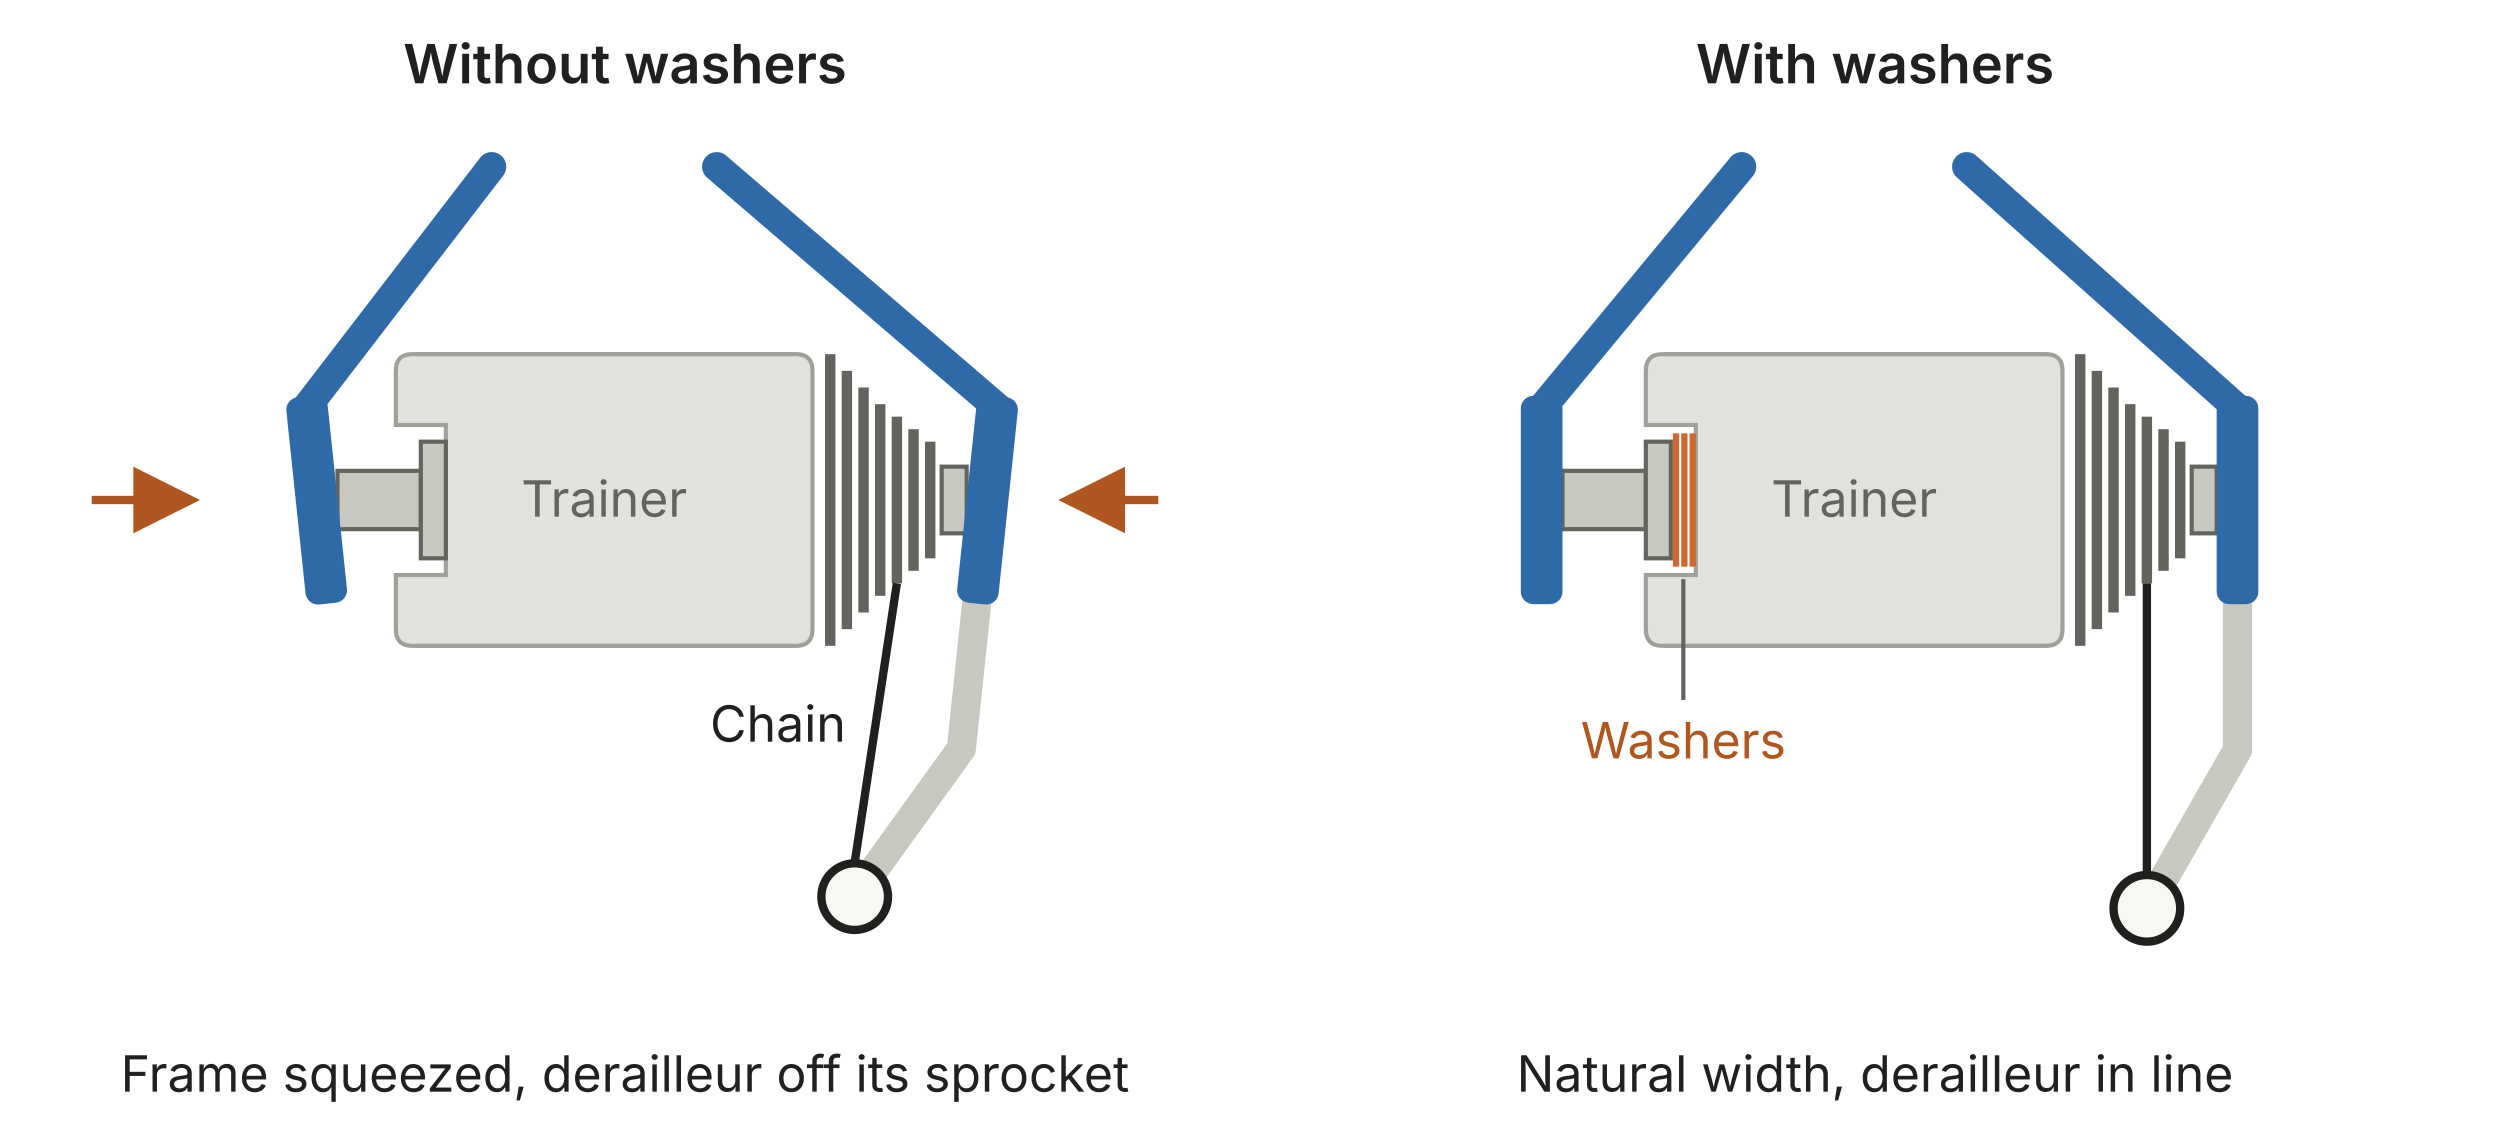
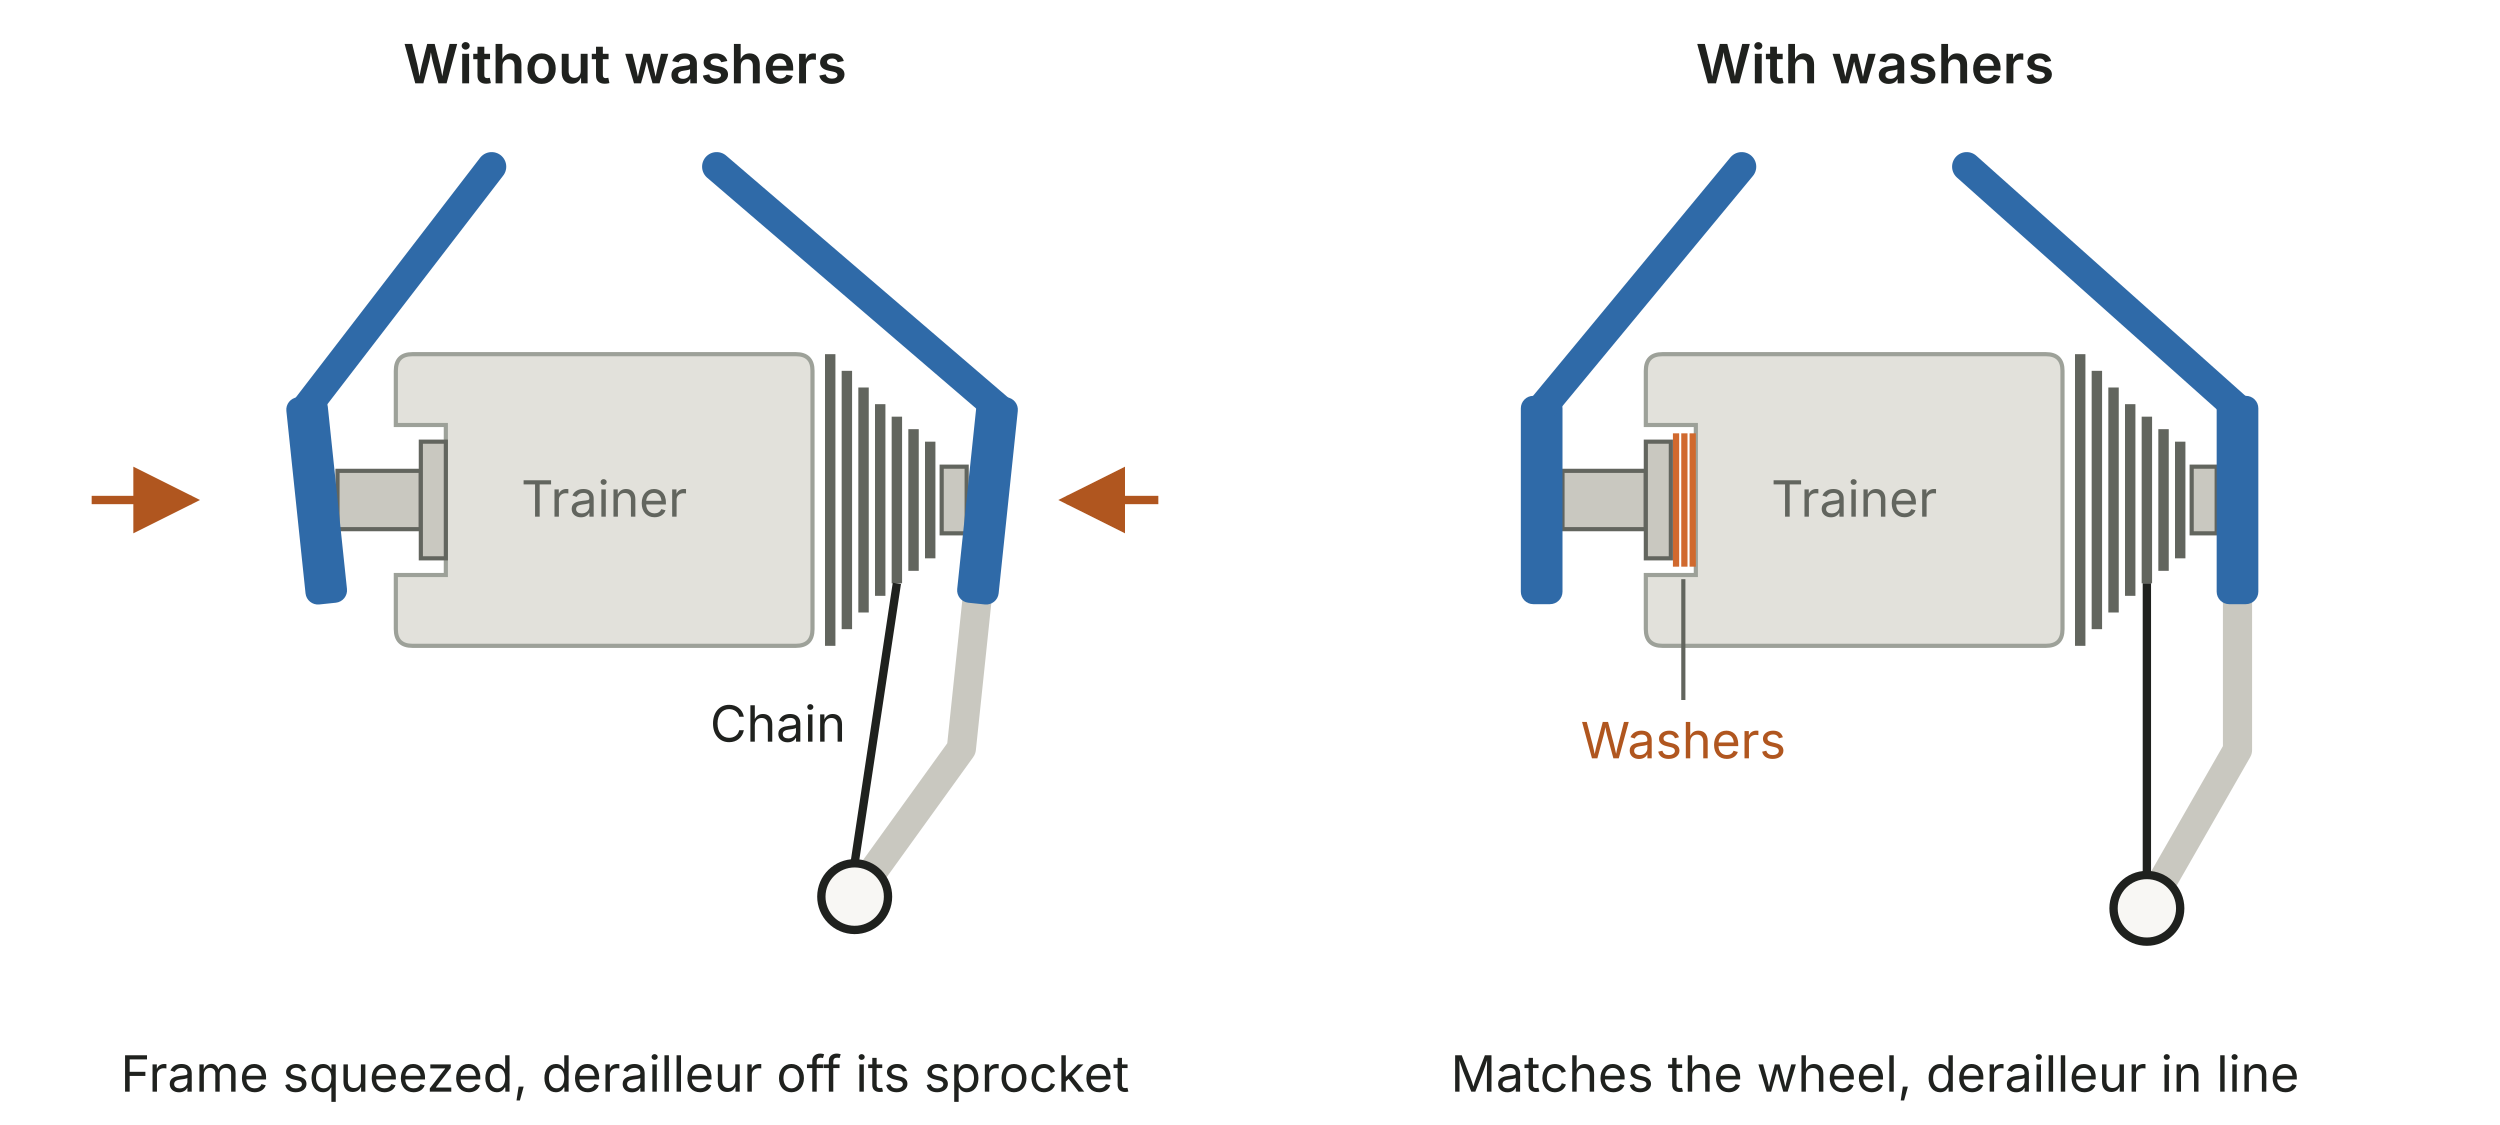
<svg xmlns="http://www.w3.org/2000/svg" viewBox="0 0 600 270" role="img" aria-labelledby="t d">
  <style>
    text { font-family: -apple-system, BlinkMacSystemFont, "Segoe UI", sans-serif; font-size: 13px; }
    .small { font-size: 12px; }
    .ink { fill: #1f211e; }
    .muted { fill: #62655e; }
    .trainer { fill: #e2e1db; stroke: #9da199; }
    .part { fill: #c9c8c0; stroke: #62655e; }
    .cog { fill: #62655e; }
    .bike { fill: #2f6aa8; }
    .stay { stroke: #2f6aa8; }
    .mech { fill: #f8f7f4; stroke: #1f211e; }
    .washer { fill: #d0692e; }
    .washer-t { fill: #b0561f; }
    .chain { stroke: #1f211e; }
    .cage { stroke: #c9c8c0; }
    .lead { stroke: #62655e; }
    .arrow { stroke: #b0561f; }
    .arrow-head { fill: #b0561f; }
    @media (prefers-color-scheme: dark) {
      .ink { fill: #e9e8e2; }
      .muted { fill: #9da199; }
      .trainer { fill: #2e312d; stroke: #62655e; }
      .part { fill: #4a4d47; stroke: #9da199; }
      .cog { fill: #9da199; }
      .bike { fill: #4a8ad6; }
      .stay { stroke: #4a8ad6; }
      .mech { fill: #181a18; stroke: #e9e8e2; }
      .washer { fill: #dc6e35; }
      .washer-t { fill: #dc6e35; }
      .chain { stroke: #e9e8e2; }
      .cage { stroke: #4a4d47; }
      .lead { stroke: #9da199; }
      .arrow { stroke: #dc6e35; }
      .arrow-head { fill: #dc6e35; }
    }
  </style>
  <defs>
    <g id="trainer">
      <path class="trainer" d="M99,85 H191 Q195,85 195,89 V151 Q195,155 191,155 H99 Q95,155 95,151 V138 H107 V102 H95 V89 Q95,85 99,85 Z" />
      <text class="muted small" x="145" y="124" text-anchor="middle">Trainer</text>
      <g class="cog">
        <rect x="198" y="85" width="2.5" height="70" />
        <rect x="202" y="89" width="2.5" height="62" />
        <rect x="206" y="93" width="2.5" height="54" />
        <rect x="210" y="97" width="2.5" height="46" />
        <rect x="214" y="100" width="2.5" height="40" />
        <rect x="218" y="103" width="2.5" height="34" />
        <rect x="222" y="106" width="2.5" height="28" />
      </g>
      <rect class="part" x="226" y="112" width="6" height="16" />
    </g>
    <g id="drive-side">
      <polyline class="cage" points="237,140 237,180 215.25,218" fill="none" stroke-width="7" stroke-linecap="round" stroke-linejoin="round" />
      <rect class="bike" x="232" y="95" width="10" height="50" rx="3" />
      <circle class="mech" cx="215.25" cy="218" r="8" stroke-width="2" />
    </g>
    <rect id="nds-dropout" class="bike" x="0" y="95" width="10" height="50" rx="3" />
    <g id="adapter">
      <rect class="part" x="0" y="113" width="20" height="14" />
      <rect class="part" x="20" y="106" width="6" height="28" />
    </g>
    <marker id="head" viewBox="0 0 8 8" refX="7" refY="4" markerWidth="8" markerHeight="8" orient="auto">
      <path class="arrow-head" d="M0,0 L8,4 L0,8 z" />
    </marker>
  </defs>
  <g>
    <text class="ink" x="150" y="20" text-anchor="middle" font-weight="600">Without washers</text>
    <use href="#trainer" />
    <use href="#adapter" x="81" />
    <g transform="rotate(-6 76 120)">
      <use href="#nds-dropout" x="71" />
    </g>
    <line class="chain" x1="215.25" y1="140" x2="205.1" y2="207.2" stroke-width="2" />
    <text class="ink small" x="203" y="178" text-anchor="end">Chain</text>
    <g transform="rotate(6 237 120)">
      <use href="#drive-side" />
    </g>
    <g class="stay" stroke-width="7" stroke-linecap="round">
      <line x1="118" y1="40" x2="73.4" y2="98" />
      <line x1="172" y1="40" x2="239.6" y2="98" />
    </g>
    <g class="arrow" stroke-width="2" marker-end="url(#head)">
      <line x1="22" y1="120" x2="46" y2="120" />
      <line x1="278" y1="120" x2="256" y2="120" />
    </g>
    <text class="ink small" x="150" y="262" text-anchor="middle">Frame squeezed, derailleur off its sprocket</text>
  </g>
  <g transform="translate(300 0)">
    <text class="ink" x="150" y="20" text-anchor="middle" font-weight="600">With washers</text>
    <use href="#trainer" />
    <g class="washer">
      <rect x="101.5" y="104" width="1.5" height="32" />
      <rect x="103.5" y="104" width="1.5" height="32" />
      <rect x="105.5" y="104" width="1.5" height="32" />
    </g>
    <use href="#adapter" x="75" />
    <use href="#nds-dropout" x="65" />
    <line class="chain" x1="215.25" y1="140" x2="215.25" y2="210" stroke-width="2" />
    <use href="#drive-side" />
    <g class="stay" stroke-width="7" stroke-linecap="round">
      <line x1="118" y1="40" x2="70" y2="98" />
      <line x1="172" y1="40" x2="237" y2="98" />
    </g>
    <line class="lead" x1="104" y1="139" x2="104" y2="168" stroke-width="1" />
    <text class="washer-t small" x="104" y="182" text-anchor="middle">Washers</text>
-     <text class="ink small" x="150" y="262" text-anchor="middle">Natural width, derailleur in line</text>
+     <text class="ink small" x="150" y="262" text-anchor="middle">Matches the wheel, derailleur in line</text>
  </g>
</svg>
